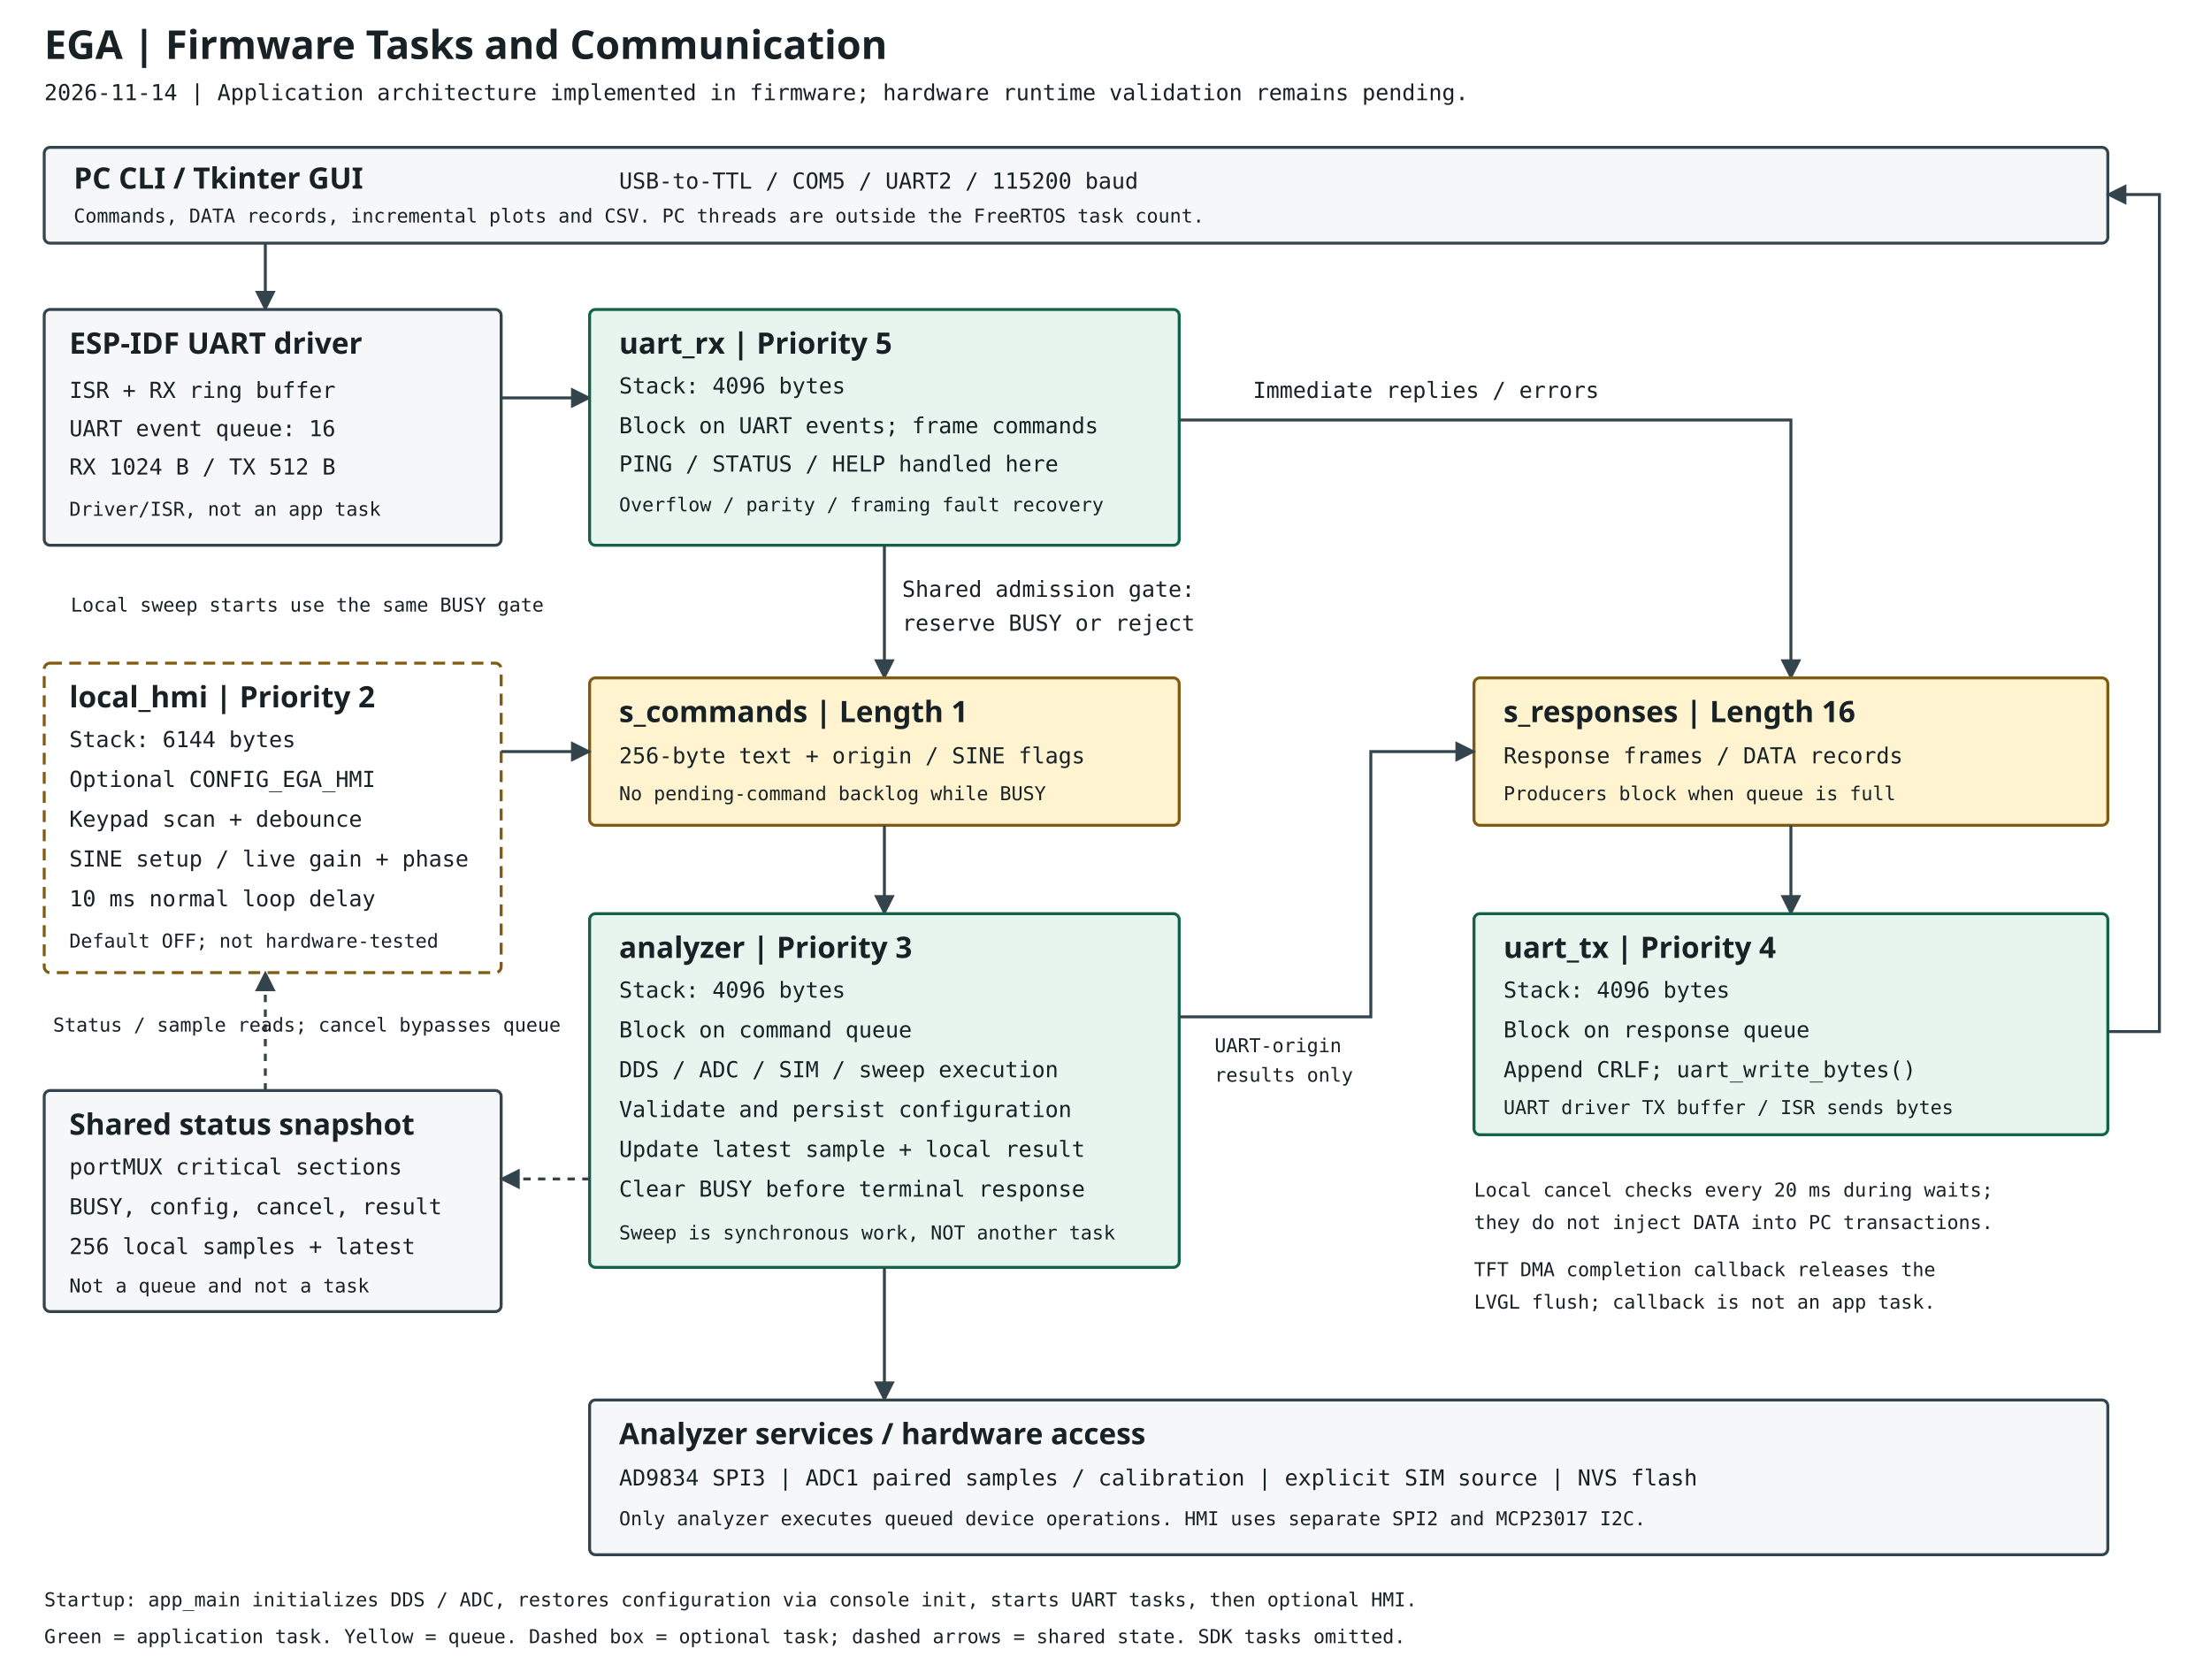
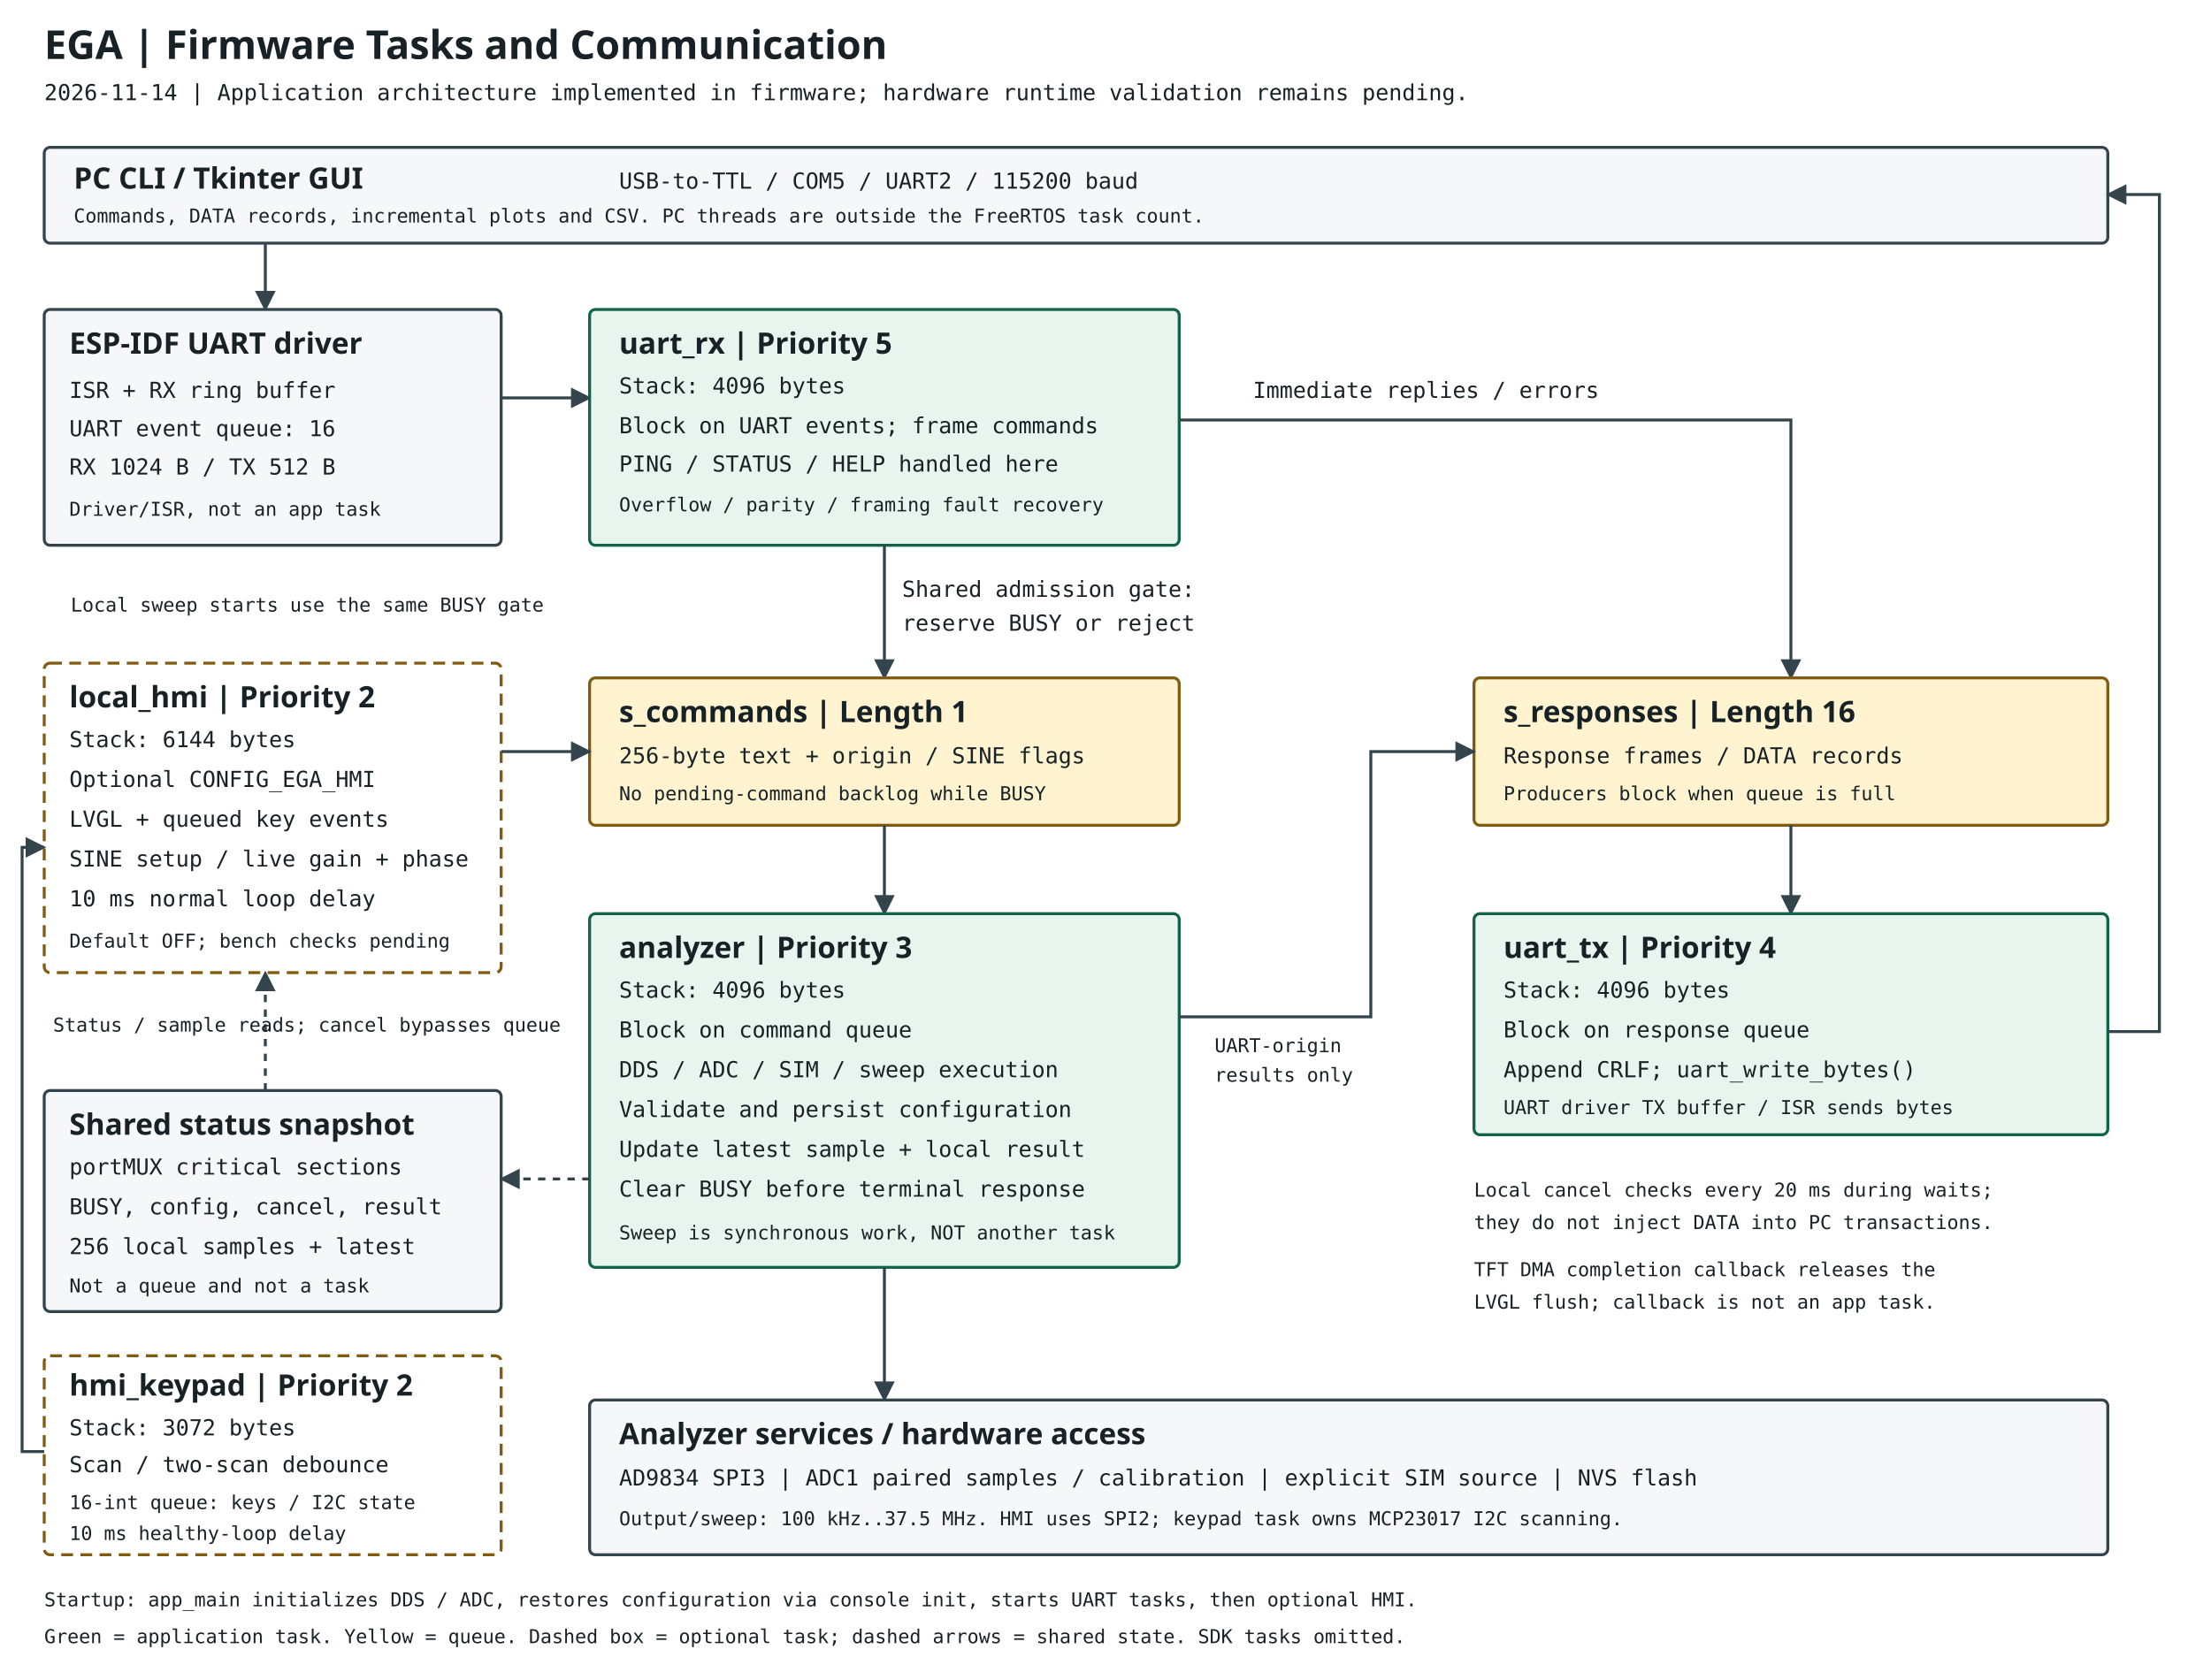
<svg xmlns="http://www.w3.org/2000/svg" width="1500" height="1140" viewBox="0 0 1500 1140">
  <defs>
    <marker id="arrow" viewBox="0 0 10 10" refX="9" refY="5" markerWidth="7" markerHeight="7" orient="auto-start-reverse">
      <path d="M0 0 L10 5 L0 10Z" fill="#34444c" />
    </marker>
  </defs>
  <style>
    text { font-family: Consolas, monospace; font-size: 15px; fill: #172126; }
    .title { font-family: Segoe UI, sans-serif; font-size: 27px; font-weight: bold; }
    .heading { font-family: Segoe UI, sans-serif; font-size: 20px; font-weight: bold; }
    .small { font-size: 13px; }
    .box { fill: #f5f7f8; stroke: #34444c; stroke-width: 2; }
    .task { fill: #e8f4ee; stroke: #126449; stroke-width: 2; }
    .queue { fill: #fff4cf; stroke: #815b10; stroke-width: 2; }
    .optional { fill: #fff; stroke: #815b10; stroke-width: 2; stroke-dasharray: 8 5; }
    .wire { fill: none; stroke: #34444c; stroke-width: 2; marker-end: url(#arrow); }
    .shared { fill: none; stroke: #34444c; stroke-width: 2; stroke-dasharray: 5 5; marker-end: url(#arrow); }
  </style>
  <rect width="1500" height="1140" fill="white" />
  <text x="30" y="40" class="title">EGA | Firmware Tasks and Communication</text>
  <text x="30" y="68">2026-11-14 | Application architecture implemented in firmware; hardware runtime validation remains pending.</text>
  <rect x="30" y="100" width="1400" height="65" rx="4" class="box" />
  <text x="50" y="128" class="heading">PC CLI / Tkinter GUI</text>
  <text x="420" y="128">USB-to-TTL / COM5 / UART2 / 115200 baud</text>
  <text x="50" y="151" class="small">Commands, DATA records, incremental plots and CSV. PC threads are outside the FreeRTOS task count.</text>
  <path d="M180 165 V210" class="wire" />
  <rect x="30" y="210" width="310" height="160" rx="4" class="box" />
  <text x="47" y="240" class="heading">ESP-IDF UART driver</text>
  <text x="47" y="270">ISR + RX ring buffer</text>
  <text x="47" y="296">UART event queue: 16</text>
  <text x="47" y="322">RX 1024 B / TX 512 B</text>
  <text x="47" y="350" class="small">Driver/ISR, not an app task</text>
  <path d="M340 270 H400" class="wire" />
  <rect x="400" y="210" width="400" height="160" rx="4" class="task" />
  <text x="420" y="240" class="heading">uart_rx | Priority 5</text>
  <text x="420" y="267">Stack: 4096 bytes</text>
  <text x="420" y="294">Block on UART events; frame commands</text>
  <text x="420" y="320">PING / STATUS / HELP handled here</text>
  <text x="420" y="347" class="small">Overflow / parity / framing fault recovery</text>
  <path d="M600 370 V460" class="wire" />
  <text x="612" y="405">Shared admission gate:</text>
  <text x="612" y="428">reserve BUSY or reject</text>
  <path d="M800 285 H1215 V460" class="wire" />
  <text x="850" y="270">Immediate replies / errors</text>
  <rect x="400" y="460" width="400" height="100" rx="4" class="queue" />
  <text x="420" y="490" class="heading">s_commands | Length 1</text>
  <text x="420" y="518">256-byte text + origin / SINE flags</text>
  <text x="420" y="543" class="small">No pending-command backlog while BUSY</text>
  <rect x="30" y="450" width="310" height="210" rx="4" class="optional" />
  <text x="47" y="480" class="heading">local_hmi | Priority 2</text>
  <text x="47" y="507">Stack: 6144 bytes</text>
  <text x="47" y="534">Optional CONFIG_EGA_HMI</text>
-   <text x="47" y="561">Keypad scan + debounce</text>
+   <text x="47" y="561">LVGL + queued key events</text>
  <text x="47" y="588">SINE setup / live gain + phase</text>
  <text x="47" y="615">10 ms normal loop delay</text>
-   <text x="47" y="643" class="small">Default OFF; not hardware-tested</text>
+   <text x="47" y="643" class="small">Default OFF; bench checks pending</text>
  <path d="M340 510 H400" class="wire" />
  <text x="48" y="415" class="small">Local sweep starts use the same BUSY gate</text>
  <path d="M600 560 V620" class="wire" />
  <rect x="400" y="620" width="400" height="240" rx="4" class="task" />
  <text x="420" y="650" class="heading">analyzer | Priority 3</text>
  <text x="420" y="677">Stack: 4096 bytes</text>
  <text x="420" y="704">Block on command queue</text>
  <text x="420" y="731">DDS / ADC / SIM / sweep execution</text>
  <text x="420" y="758">Validate and persist configuration</text>
  <text x="420" y="785">Update latest sample + local result</text>
  <text x="420" y="812">Clear BUSY before terminal response</text>
  <text x="420" y="841" class="small">Sweep is synchronous work, NOT another task</text>
  <rect x="1000" y="460" width="430" height="100" rx="4" class="queue" />
  <text x="1020" y="490" class="heading">s_responses | Length 16</text>
  <text x="1020" y="518">Response frames / DATA records</text>
  <text x="1020" y="543" class="small">Producers block when queue is full</text>
  <path d="M800 690 H930 V510 H1000" class="wire" />
  <text x="824" y="714" class="small">UART-origin</text>
  <text x="824" y="734" class="small">results only</text>
  <path d="M1215 560 V620" class="wire" />
  <rect x="1000" y="620" width="430" height="150" rx="4" class="task" />
  <text x="1020" y="650" class="heading">uart_tx | Priority 4</text>
  <text x="1020" y="677">Stack: 4096 bytes</text>
  <text x="1020" y="704">Block on response queue</text>
  <text x="1020" y="731">Append CRLF; uart_write_bytes()</text>
  <text x="1020" y="756" class="small">UART driver TX buffer / ISR sends bytes</text>
  <path d="M1430 700 H1465 V132 H1430" class="wire" />
  <rect x="30" y="740" width="310" height="150" rx="4" class="box" />
  <text x="47" y="770" class="heading">Shared status snapshot</text>
  <text x="47" y="797">portMUX critical sections</text>
  <text x="47" y="824">BUSY, config, cancel, result</text>
  <text x="47" y="851">256 local samples + latest</text>
  <text x="47" y="877" class="small">Not a queue and not a task</text>
  <path d="M400 800 H340" class="shared" />
  <path d="M180 740 V660" class="shared" />
  <text x="36" y="700" class="small">Status / sample reads; cancel bypasses queue</text>
  <text x="1000" y="812" class="small">Local cancel checks every 20 ms during waits;</text>
  <text x="1000" y="834" class="small">they do not inject DATA into PC transactions.</text>
  <text x="1000" y="866" class="small">TFT DMA completion callback releases the</text>
  <text x="1000" y="888" class="small">LVGL flush; callback is not an app task.</text>
  <path d="M600 860 V950" class="wire" />
+   <rect x="30" y="920" width="310" height="135" rx="4" class="optional" />
+   <text x="47" y="947" class="heading">hmi_keypad | Priority 2</text>
+   <text x="47" y="974">Stack: 3072 bytes</text>
+   <text x="47" y="999">Scan / two-scan debounce</text>
+   <text x="47" y="1024" class="small">16-int queue: keys / I2C state</text>
+   <text x="47" y="1045" class="small">10 ms healthy-loop delay</text>
+   <path d="M30 985 H15 V575 H30" class="wire" />
  <rect x="400" y="950" width="1030" height="105" rx="4" class="box" />
  <text x="420" y="980" class="heading">Analyzer services / hardware access</text>
  <text x="420" y="1008">AD9834 SPI3 | ADC1 paired samples / calibration | explicit SIM source | NVS flash</text>
-   <text x="420" y="1035" class="small">Only analyzer executes queued device operations. HMI uses separate SPI2 and MCP23017 I2C.</text>
+   <text x="420" y="1035" class="small">Output/sweep: 100 kHz..37.5 MHz. HMI uses SPI2; keypad task owns MCP23017 I2C scanning.</text>
  <text x="30" y="1090" class="small">Startup: app_main initializes DDS / ADC, restores configuration via console init, starts UART tasks, then optional HMI.</text>
  <text x="30" y="1115" class="small">Green = application task. Yellow = queue. Dashed box = optional task; dashed arrows = shared state. SDK tasks omitted.</text>
</svg>
